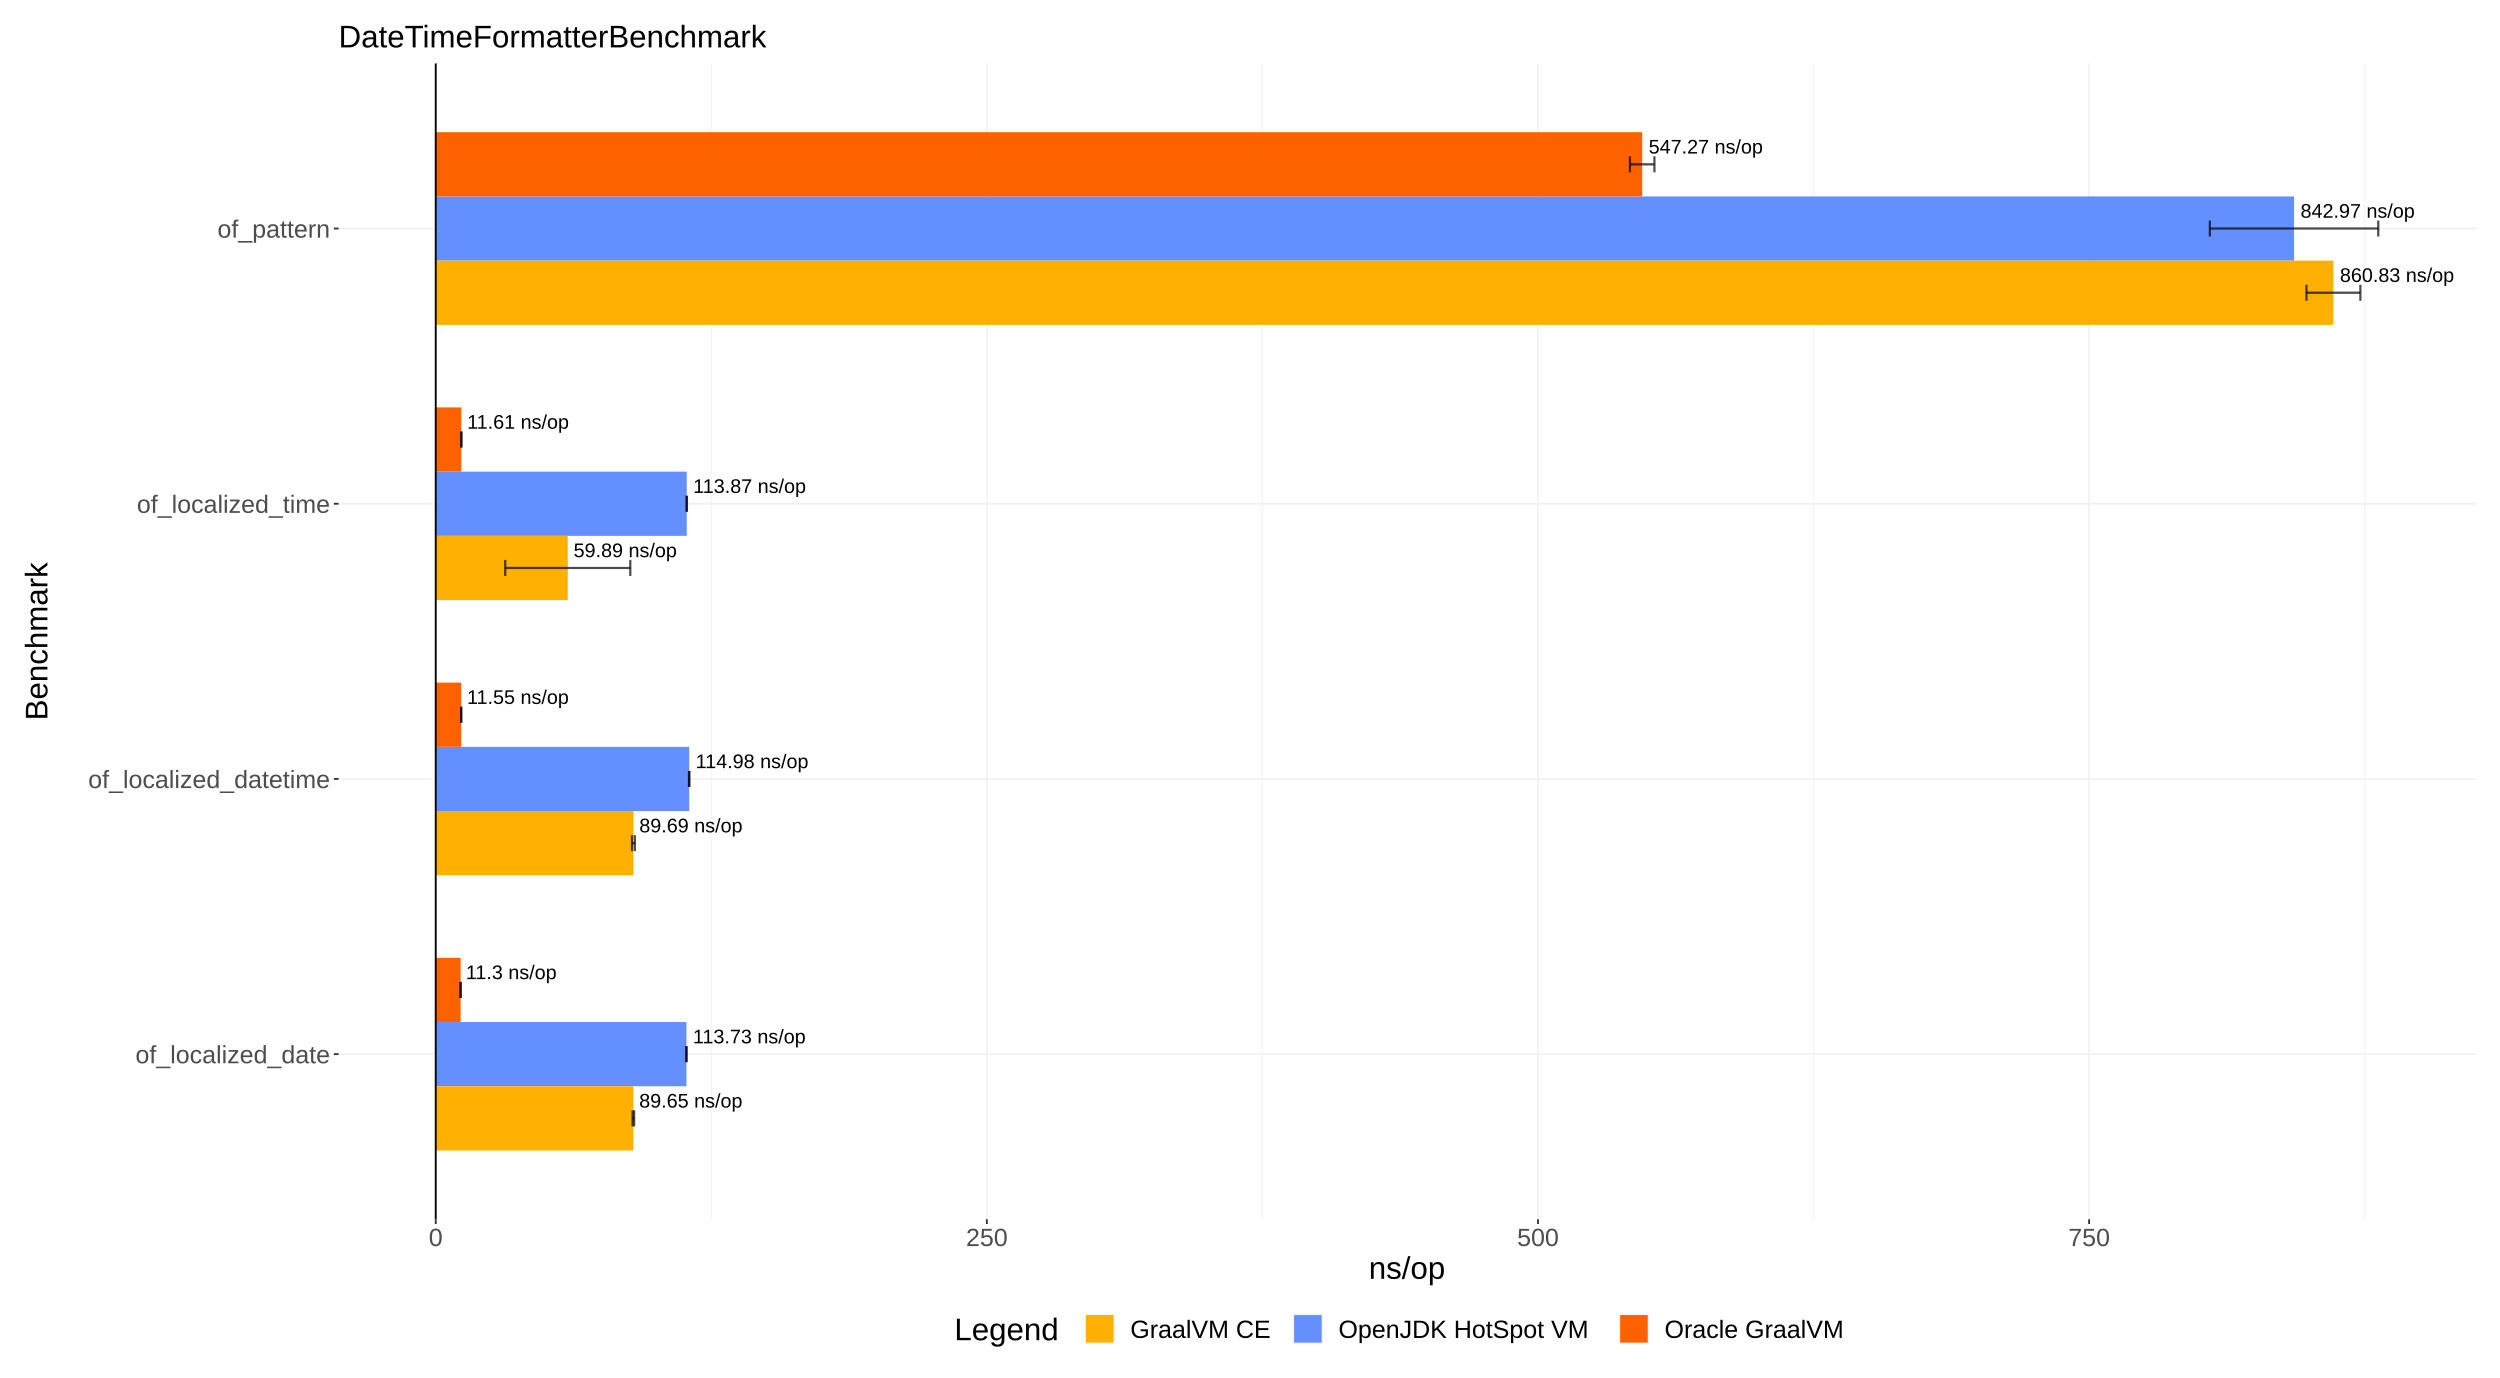
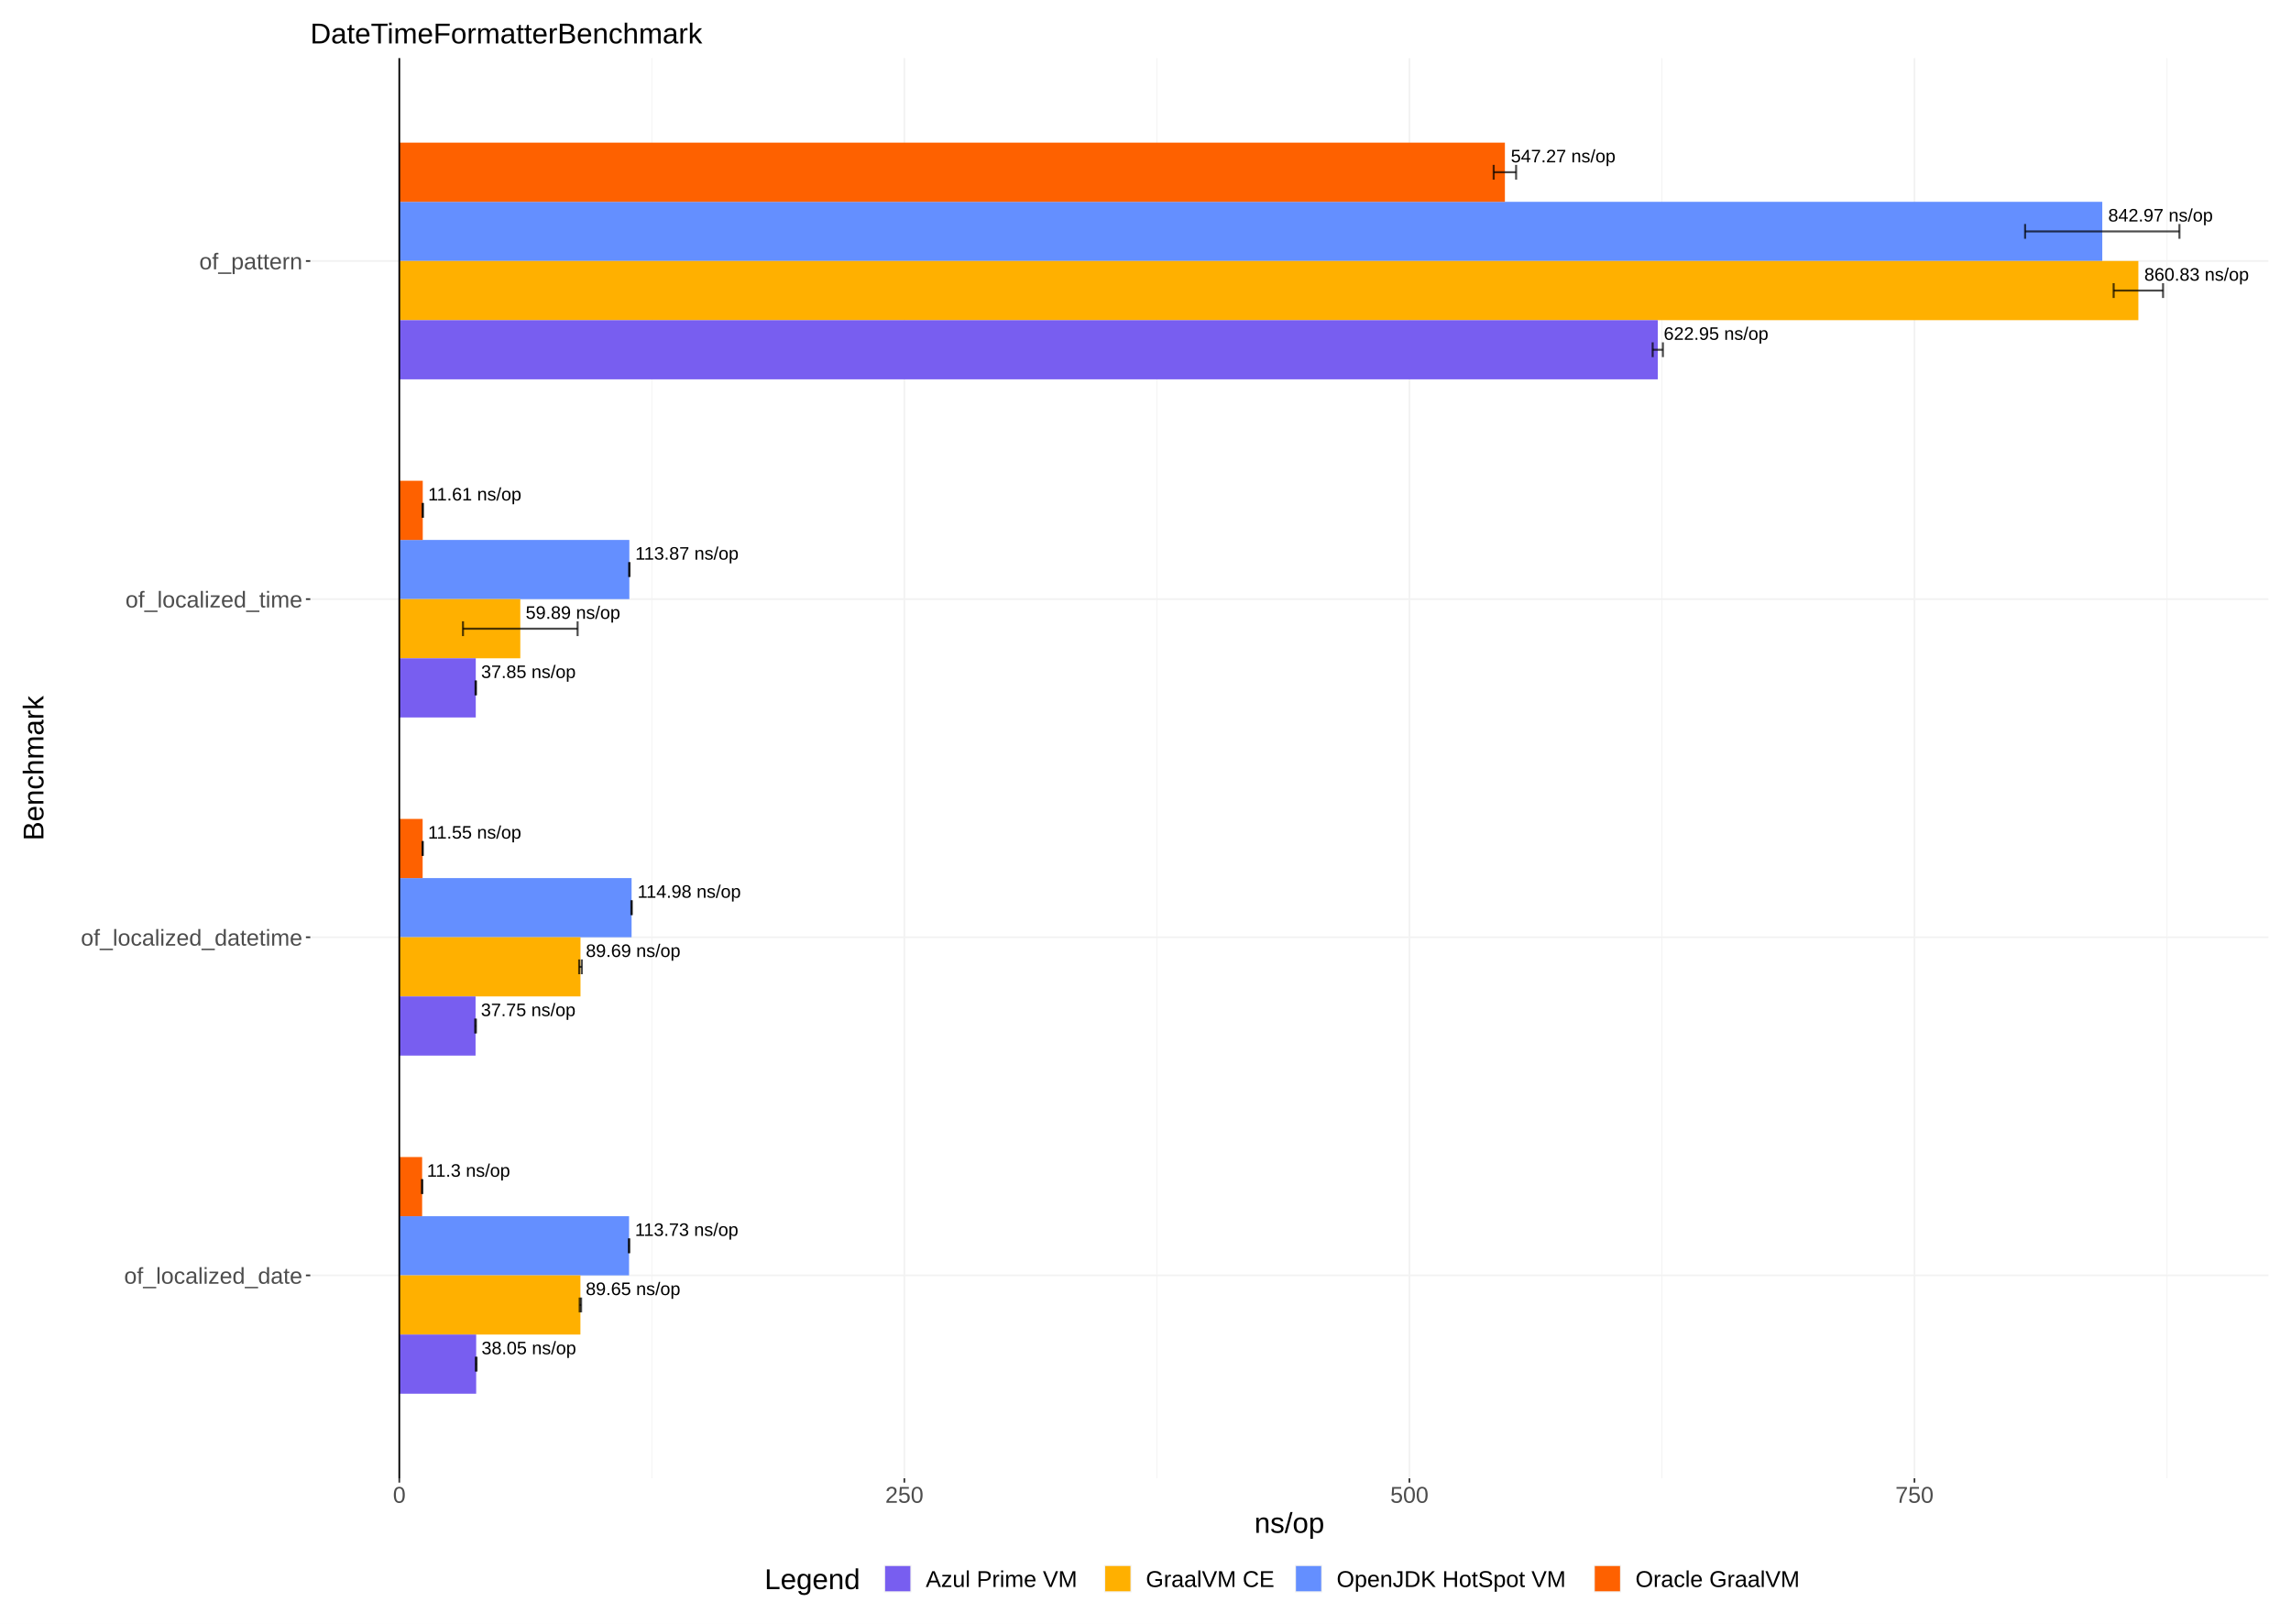
- <svg xmlns="http://www.w3.org/2000/svg" class="svglite" width="1440.00pt" height="793.70pt" viewBox="0 0 1440.00 793.70">
+ <svg xmlns="http://www.w3.org/2000/svg" class="svglite" width="1440.00pt" height="1020.47pt" viewBox="0 0 1440.00 1020.47">
  <defs>
    <style type="text/css">
    .svglite line, .svglite polyline, .svglite polygon, .svglite path, .svglite rect, .svglite circle {
      fill: none;
      stroke: #000000;
      stroke-linecap: round;
      stroke-linejoin: round;
      stroke-miterlimit: 10.00;
    }
    .svglite text {
      white-space: pre;
    }
  </style>
  </defs>
  <rect width="100%" height="100%" style="stroke: none; fill: #FFFFFF;" />
  <defs>
-     <clipPath id="cpMC4wMHwxNDQwLjAwfDAuMDB8NzkzLjcw">
-       <rect x="0.00" y="0.00" width="1440.00" height="793.70" />
+     <clipPath id="cpMC4wMHwxNDQwLjAwfDAuMDB8MTAyMC40Nw==">
+       <rect x="0.00" y="0.00" width="1440.00" height="1020.47" />
    </clipPath>
  </defs>
-   <g clip-path="url(#cpMC4wMHwxNDQwLjAwfDAuMDB8NzkzLjcw)">
-     <rect x="-0" y="0.00" width="1440.00" height="793.70" style="stroke-width: 1.07; stroke: #FFFFFF; fill: #FFFFFF;" />
-     <rect x="195.03" y="36.52" width="1230.79" height="665.78" style="stroke-width: 1.07; stroke: none;" />
-     <polyline points="409.70,702.30 409.70,36.52 " style="stroke-width: 0.53; stroke: #F2F2F2; stroke-linecap: butt;" />
-     <polyline points="727.15,702.30 727.15,36.52 " style="stroke-width: 0.53; stroke: #F2F2F2; stroke-linecap: butt;" />
-     <polyline points="1044.60,702.30 1044.60,36.52 " style="stroke-width: 0.53; stroke: #F2F2F2; stroke-linecap: butt;" />
-     <polyline points="1362.05,702.30 1362.05,36.52 " style="stroke-width: 0.53; stroke: #F2F2F2; stroke-linecap: butt;" />
-     <polyline points="195.03,607.19 1425.83,607.19 " style="stroke-width: 1.07; stroke: #F2F2F2; stroke-linecap: butt;" />
-     <polyline points="195.03,448.67 1425.83,448.67 " style="stroke-width: 1.07; stroke: #F2F2F2; stroke-linecap: butt;" />
-     <polyline points="195.03,290.15 1425.83,290.15 " style="stroke-width: 1.07; stroke: #F2F2F2; stroke-linecap: butt;" />
-     <polyline points="195.03,131.63 1425.83,131.63 " style="stroke-width: 1.07; stroke: #F2F2F2; stroke-linecap: butt;" />
-     <polyline points="250.98,702.30 250.98,36.52 " style="stroke-width: 1.07; stroke: #F2F2F2; stroke-linecap: butt;" />
-     <polyline points="568.43,702.30 568.43,36.52 " style="stroke-width: 1.07; stroke: #F2F2F2; stroke-linecap: butt;" />
-     <polyline points="885.88,702.30 885.88,36.52 " style="stroke-width: 1.07; stroke: #F2F2F2; stroke-linecap: butt;" />
-     <polyline points="1203.33,702.30 1203.33,36.52 " style="stroke-width: 1.07; stroke: #F2F2F2; stroke-linecap: butt;" />
-     <rect x="250.98" y="588.70" width="144.41" height="36.99" style="stroke-width: 1.07; stroke: none; stroke-linecap: butt; stroke-linejoin: miter; fill: #648FFF;" />
-     <rect x="250.98" y="430.18" width="146.00" height="36.99" style="stroke-width: 1.07; stroke: none; stroke-linecap: butt; stroke-linejoin: miter; fill: #648FFF;" />
-     <rect x="250.98" y="271.66" width="144.59" height="36.99" style="stroke-width: 1.07; stroke: none; stroke-linecap: butt; stroke-linejoin: miter; fill: #648FFF;" />
-     <rect x="250.98" y="113.14" width="1070.40" height="36.99" style="stroke-width: 1.07; stroke: none; stroke-linecap: butt; stroke-linejoin: miter; fill: #648FFF;" />
-     <rect x="250.98" y="625.69" width="113.84" height="36.99" style="stroke-width: 1.07; stroke: none; stroke-linecap: butt; stroke-linejoin: miter; fill: #FFB000;" />
-     <rect x="250.98" y="467.17" width="113.89" height="36.99" style="stroke-width: 1.07; stroke: none; stroke-linecap: butt; stroke-linejoin: miter; fill: #FFB000;" />
-     <rect x="250.98" y="308.65" width="76.05" height="36.99" style="stroke-width: 1.07; stroke: none; stroke-linecap: butt; stroke-linejoin: miter; fill: #FFB000;" />
-     <rect x="250.98" y="150.13" width="1093.08" height="36.99" style="stroke-width: 1.07; stroke: none; stroke-linecap: butt; stroke-linejoin: miter; fill: #FFB000;" />
-     <rect x="250.98" y="551.71" width="14.35" height="36.99" style="stroke-width: 1.07; stroke: none; stroke-linecap: butt; stroke-linejoin: miter; fill: #FE6100;" />
-     <rect x="250.98" y="393.19" width="14.67" height="36.99" style="stroke-width: 1.07; stroke: none; stroke-linecap: butt; stroke-linejoin: miter; fill: #FE6100;" />
-     <rect x="250.98" y="234.67" width="14.74" height="36.99" style="stroke-width: 1.07; stroke: none; stroke-linecap: butt; stroke-linejoin: miter; fill: #FE6100;" />
-     <rect x="250.98" y="76.15" width="694.92" height="36.99" style="stroke-width: 1.07; stroke: none; stroke-linecap: butt; stroke-linejoin: miter; fill: #FE6100;" />
-     <text x="399.12" y="600.97" style="font-size: 11.38px; font-family: &quot;Liberation Sans&quot;;" textLength="74.56px" lengthAdjust="spacingAndGlyphs">113.73 ns/op</text>
-     <text x="400.71" y="442.45" style="font-size: 11.38px; font-family: &quot;Liberation Sans&quot;;" textLength="74.56px" lengthAdjust="spacingAndGlyphs">114.98 ns/op</text>
-     <text x="399.30" y="283.93" style="font-size: 11.38px; font-family: &quot;Liberation Sans&quot;;" textLength="74.56px" lengthAdjust="spacingAndGlyphs">113.87 ns/op</text>
-     <text x="1325.11" y="125.41" style="font-size: 11.38px; font-family: &quot;Liberation Sans&quot;;" textLength="74.56px" lengthAdjust="spacingAndGlyphs">842.97 ns/op</text>
-     <text x="368.18" y="637.96" style="font-size: 11.38px; font-family: &quot;Liberation Sans&quot;;" textLength="67.32px" lengthAdjust="spacingAndGlyphs">89.65 ns/op</text>
-     <text x="368.23" y="479.44" style="font-size: 11.38px; font-family: &quot;Liberation Sans&quot;;" textLength="67.32px" lengthAdjust="spacingAndGlyphs">89.69 ns/op</text>
-     <text x="330.39" y="320.92" style="font-size: 11.38px; font-family: &quot;Liberation Sans&quot;;" textLength="67.32px" lengthAdjust="spacingAndGlyphs">59.89 ns/op</text>
-     <text x="1347.78" y="162.40" style="font-size: 11.38px; font-family: &quot;Liberation Sans&quot;;" textLength="74.56px" lengthAdjust="spacingAndGlyphs">860.83 ns/op</text>
-     <text x="268.33" y="563.98" style="font-size: 11.38px; font-family: &quot;Liberation Sans&quot;;" textLength="60.08px" lengthAdjust="spacingAndGlyphs">11.3 ns/op</text>
-     <text x="269.01" y="405.46" style="font-size: 11.38px; font-family: &quot;Liberation Sans&quot;;" textLength="67.32px" lengthAdjust="spacingAndGlyphs">11.55 ns/op</text>
-     <text x="269.09" y="246.94" style="font-size: 11.38px; font-family: &quot;Liberation Sans&quot;;" textLength="67.32px" lengthAdjust="spacingAndGlyphs">11.61 ns/op</text>
-     <text x="949.63" y="88.43" style="font-size: 11.38px; font-family: &quot;Liberation Sans&quot;;" textLength="74.56px" lengthAdjust="spacingAndGlyphs">547.27 ns/op</text>
-     <polyline points="395.53,611.82 395.53,602.57 " style="stroke-width: 1.28; stroke: #000000; stroke-opacity: 0.70; stroke-linecap: butt;" />
-     <polyline points="395.53,607.19 395.25,607.19 " style="stroke-width: 1.28; stroke: #000000; stroke-opacity: 0.70; stroke-linecap: butt;" />
-     <polyline points="395.25,611.82 395.25,602.57 " style="stroke-width: 1.28; stroke: #000000; stroke-opacity: 0.70; stroke-linecap: butt;" />
-     <polyline points="397.11,453.30 397.11,444.05 " style="stroke-width: 1.28; stroke: #000000; stroke-opacity: 0.70; stroke-linecap: butt;" />
-     <polyline points="397.11,448.67 396.85,448.67 " style="stroke-width: 1.28; stroke: #000000; stroke-opacity: 0.70; stroke-linecap: butt;" />
-     <polyline points="396.85,453.30 396.85,444.05 " style="stroke-width: 1.28; stroke: #000000; stroke-opacity: 0.70; stroke-linecap: butt;" />
-     <polyline points="395.67,294.78 395.67,285.53 " style="stroke-width: 1.28; stroke: #000000; stroke-opacity: 0.70; stroke-linecap: butt;" />
-     <polyline points="395.67,290.15 395.47,290.15 " style="stroke-width: 1.28; stroke: #000000; stroke-opacity: 0.70; stroke-linecap: butt;" />
-     <polyline points="395.47,294.78 395.47,285.53 " style="stroke-width: 1.28; stroke: #000000; stroke-opacity: 0.70; stroke-linecap: butt;" />
-     <polyline points="1369.88,136.26 1369.88,127.01 " style="stroke-width: 1.28; stroke: #000000; stroke-opacity: 0.70; stroke-linecap: butt;" />
-     <polyline points="1369.88,131.63 1272.87,131.63 " style="stroke-width: 1.28; stroke: #000000; stroke-opacity: 0.70; stroke-linecap: butt;" />
-     <polyline points="1272.87,136.26 1272.87,127.01 " style="stroke-width: 1.28; stroke: #000000; stroke-opacity: 0.70; stroke-linecap: butt;" />
-     <polyline points="365.27,648.80 365.27,639.56 " style="stroke-width: 1.28; stroke: #000000; stroke-opacity: 0.70; stroke-linecap: butt;" />
-     <polyline points="365.27,644.18 364.36,644.18 " style="stroke-width: 1.28; stroke: #000000; stroke-opacity: 0.70; stroke-linecap: butt;" />
-     <polyline points="364.36,648.80 364.36,639.56 " style="stroke-width: 1.28; stroke: #000000; stroke-opacity: 0.70; stroke-linecap: butt;" />
-     <polyline points="365.69,490.28 365.69,481.04 " style="stroke-width: 1.28; stroke: #000000; stroke-opacity: 0.70; stroke-linecap: butt;" />
-     <polyline points="365.69,485.66 364.04,485.66 " style="stroke-width: 1.28; stroke: #000000; stroke-opacity: 0.70; stroke-linecap: butt;" />
-     <polyline points="364.04,490.28 364.04,481.04 " style="stroke-width: 1.28; stroke: #000000; stroke-opacity: 0.70; stroke-linecap: butt;" />
-     <polyline points="363.05,331.76 363.05,322.52 " style="stroke-width: 1.28; stroke: #000000; stroke-opacity: 0.70; stroke-linecap: butt;" />
-     <polyline points="363.05,327.14 291.01,327.14 " style="stroke-width: 1.28; stroke: #000000; stroke-opacity: 0.70; stroke-linecap: butt;" />
-     <polyline points="291.01,331.76 291.01,322.52 " style="stroke-width: 1.28; stroke: #000000; stroke-opacity: 0.70; stroke-linecap: butt;" />
-     <polyline points="1359.58,173.25 1359.58,164.00 " style="stroke-width: 1.28; stroke: #000000; stroke-opacity: 0.70; stroke-linecap: butt;" />
-     <polyline points="1359.58,168.62 1328.53,168.62 " style="stroke-width: 1.28; stroke: #000000; stroke-opacity: 0.70; stroke-linecap: butt;" />
-     <polyline points="1328.53,173.25 1328.53,164.00 " style="stroke-width: 1.28; stroke: #000000; stroke-opacity: 0.70; stroke-linecap: butt;" />
-     <polyline points="265.37,574.83 265.37,565.58 " style="stroke-width: 1.28; stroke: #000000; stroke-opacity: 0.70; stroke-linecap: butt;" />
-     <polyline points="265.37,570.20 265.28,570.20 " style="stroke-width: 1.28; stroke: #000000; stroke-opacity: 0.70; stroke-linecap: butt;" />
-     <polyline points="265.28,574.83 265.28,565.58 " style="stroke-width: 1.28; stroke: #000000; stroke-opacity: 0.70; stroke-linecap: butt;" />
-     <polyline points="265.68,416.31 265.68,407.06 " style="stroke-width: 1.28; stroke: #000000; stroke-opacity: 0.70; stroke-linecap: butt;" />
-     <polyline points="265.68,411.68 265.61,411.68 " style="stroke-width: 1.28; stroke: #000000; stroke-opacity: 0.70; stroke-linecap: butt;" />
-     <polyline points="265.61,416.31 265.61,407.06 " style="stroke-width: 1.28; stroke: #000000; stroke-opacity: 0.70; stroke-linecap: butt;" />
-     <polyline points="265.82,257.79 265.82,248.54 " style="stroke-width: 1.28; stroke: #000000; stroke-opacity: 0.70; stroke-linecap: butt;" />
-     <polyline points="265.82,253.17 265.62,253.17 " style="stroke-width: 1.28; stroke: #000000; stroke-opacity: 0.70; stroke-linecap: butt;" />
-     <polyline points="265.62,257.79 265.62,248.54 " style="stroke-width: 1.28; stroke: #000000; stroke-opacity: 0.70; stroke-linecap: butt;" />
-     <polyline points="952.95,99.27 952.95,90.02 " style="stroke-width: 1.28; stroke: #000000; stroke-opacity: 0.70; stroke-linecap: butt;" />
-     <polyline points="952.95,94.65 938.85,94.65 " style="stroke-width: 1.28; stroke: #000000; stroke-opacity: 0.70; stroke-linecap: butt;" />
-     <polyline points="938.85,99.27 938.85,90.02 " style="stroke-width: 1.28; stroke: #000000; stroke-opacity: 0.70; stroke-linecap: butt;" />
-     <line x1="250.98" y1="702.30" x2="250.98" y2="36.52" style="stroke-width: 1.07; stroke-linecap: butt;" />
-     <text x="190.10" y="612.44" text-anchor="end" style="font-size: 14.40px;fill: #4D4D4D; font-family: &quot;Liberation Sans&quot;;" textLength="123.80px" lengthAdjust="spacingAndGlyphs">of_localized_date</text>
-     <text x="190.10" y="453.92" text-anchor="end" style="font-size: 14.40px;fill: #4D4D4D; font-family: &quot;Liberation Sans&quot;;" textLength="156.32px" lengthAdjust="spacingAndGlyphs">of_localized_datetime</text>
-     <text x="190.10" y="295.40" text-anchor="end" style="font-size: 14.40px;fill: #4D4D4D; font-family: &quot;Liberation Sans&quot;;" textLength="123.86px" lengthAdjust="spacingAndGlyphs">of_localized_time</text>
-     <text x="190.10" y="136.88" text-anchor="end" style="font-size: 14.40px;fill: #4D4D4D; font-family: &quot;Liberation Sans&quot;;" textLength="73.97px" lengthAdjust="spacingAndGlyphs">of_pattern</text>
-     <polyline points="192.29,607.19 195.03,607.19 " style="stroke-width: 1.07; stroke: #333333; stroke-linecap: butt;" />
-     <polyline points="192.29,448.67 195.03,448.67 " style="stroke-width: 1.07; stroke: #333333; stroke-linecap: butt;" />
-     <polyline points="192.29,290.15 195.03,290.15 " style="stroke-width: 1.07; stroke: #333333; stroke-linecap: butt;" />
-     <polyline points="192.29,131.63 195.03,131.63 " style="stroke-width: 1.07; stroke: #333333; stroke-linecap: butt;" />
-     <polyline points="250.98,705.04 250.98,702.30 " style="stroke-width: 1.07; stroke: #333333; stroke-linecap: butt;" />
-     <polyline points="568.43,705.04 568.43,702.30 " style="stroke-width: 1.07; stroke: #333333; stroke-linecap: butt;" />
-     <polyline points="885.88,705.04 885.88,702.30 " style="stroke-width: 1.07; stroke: #333333; stroke-linecap: butt;" />
-     <polyline points="1203.33,705.04 1203.33,702.30 " style="stroke-width: 1.07; stroke: #333333; stroke-linecap: butt;" />
-     <text x="250.98" y="717.73" text-anchor="middle" style="font-size: 14.40px;fill: #4D4D4D; font-family: &quot;Liberation Sans&quot;;" textLength="9.16px" lengthAdjust="spacingAndGlyphs">0</text>
-     <text x="568.43" y="717.73" text-anchor="middle" style="font-size: 14.40px;fill: #4D4D4D; font-family: &quot;Liberation Sans&quot;;" textLength="27.48px" lengthAdjust="spacingAndGlyphs">250</text>
-     <text x="885.88" y="717.73" text-anchor="middle" style="font-size: 14.40px;fill: #4D4D4D; font-family: &quot;Liberation Sans&quot;;" textLength="27.48px" lengthAdjust="spacingAndGlyphs">500</text>
-     <text x="1203.33" y="717.73" text-anchor="middle" style="font-size: 14.40px;fill: #4D4D4D; font-family: &quot;Liberation Sans&quot;;" textLength="27.48px" lengthAdjust="spacingAndGlyphs">750</text>
-     <text x="810.43" y="736.59" text-anchor="middle" style="font-size: 18.00px; font-family: &quot;Liberation Sans&quot;;" textLength="49.28px" lengthAdjust="spacingAndGlyphs">ns/op</text>
-     <text transform="translate(27.30,369.41) rotate(-90)" text-anchor="middle" style="font-size: 18.00px; font-family: &quot;Liberation Sans&quot;;" textLength="102.52px" lengthAdjust="spacingAndGlyphs">Benchmark</text>
-     <rect x="544.24" y="751.29" width="532.38" height="28.24" style="stroke-width: 1.07; stroke: none; fill: #FFFFFF;" />
-     <text x="549.72" y="771.97" style="font-size: 18.00px; font-family: &quot;Liberation Sans&quot;;" textLength="66.12px" lengthAdjust="spacingAndGlyphs">Legend</text>
-     <rect x="624.80" y="756.77" width="17.28" height="17.28" style="stroke-width: 1.07; stroke: none; fill: #F2F2F2;" />
-     <rect x="625.51" y="757.48" width="15.86" height="15.86" style="stroke-width: 1.07; stroke: none; stroke-linecap: butt; stroke-linejoin: miter; fill: #FFB000;" />
-     <rect x="744.70" y="756.77" width="17.28" height="17.28" style="stroke-width: 1.07; stroke: none; fill: #F2F2F2;" />
-     <rect x="745.41" y="757.48" width="15.86" height="15.86" style="stroke-width: 1.07; stroke: none; stroke-linecap: butt; stroke-linejoin: miter; fill: #648FFF;" />
-     <rect x="932.53" y="756.77" width="17.28" height="17.28" style="stroke-width: 1.07; stroke: none; fill: #F2F2F2;" />
-     <rect x="933.23" y="757.48" width="15.86" height="15.86" style="stroke-width: 1.07; stroke: none; stroke-linecap: butt; stroke-linejoin: miter; fill: #FE6100;" />
-     <text x="651.05" y="770.65" style="font-size: 14.40px; font-family: &quot;Liberation Sans&quot;;" textLength="84.69px" lengthAdjust="spacingAndGlyphs">GraalVM CE</text>
-     <text x="770.95" y="770.65" style="font-size: 14.40px; font-family: &quot;Liberation Sans&quot;;" textLength="152.61px" lengthAdjust="spacingAndGlyphs">OpenJDK HotSpot VM</text>
-     <text x="958.77" y="770.65" style="font-size: 14.40px; font-family: &quot;Liberation Sans&quot;;" textLength="112.37px" lengthAdjust="spacingAndGlyphs">Oracle GraalVM</text>
+   <g clip-path="url(#cpMC4wMHwxNDQwLjAwfDAuMDB8MTAyMC40Nw==)">
+     <rect x="-0" y="0.00" width="1440.00" height="1020.47" style="stroke-width: 1.07; stroke: #FFFFFF; fill: #FFFFFF;" />
+     <rect x="195.03" y="36.52" width="1230.79" height="892.55" style="stroke-width: 1.07; stroke: none;" />
+     <polyline points="409.70,929.07 409.70,36.52 " style="stroke-width: 0.53; stroke: #F2F2F2; stroke-linecap: butt;" />
+     <polyline points="727.15,929.07 727.15,36.52 " style="stroke-width: 0.53; stroke: #F2F2F2; stroke-linecap: butt;" />
+     <polyline points="1044.60,929.07 1044.60,36.52 " style="stroke-width: 0.53; stroke: #F2F2F2; stroke-linecap: butt;" />
+     <polyline points="1362.05,929.07 1362.05,36.52 " style="stroke-width: 0.53; stroke: #F2F2F2; stroke-linecap: butt;" />
+     <polyline points="195.03,801.57 1425.83,801.57 " style="stroke-width: 1.07; stroke: #F2F2F2; stroke-linecap: butt;" />
+     <polyline points="195.03,589.05 1425.83,589.05 " style="stroke-width: 1.07; stroke: #F2F2F2; stroke-linecap: butt;" />
+     <polyline points="195.03,376.54 1425.83,376.54 " style="stroke-width: 1.07; stroke: #F2F2F2; stroke-linecap: butt;" />
+     <polyline points="195.03,164.03 1425.83,164.03 " style="stroke-width: 1.07; stroke: #F2F2F2; stroke-linecap: butt;" />
+     <polyline points="250.98,929.07 250.98,36.52 " style="stroke-width: 1.07; stroke: #F2F2F2; stroke-linecap: butt;" />
+     <polyline points="568.43,929.07 568.43,36.52 " style="stroke-width: 1.07; stroke: #F2F2F2; stroke-linecap: butt;" />
+     <polyline points="885.88,929.07 885.88,36.52 " style="stroke-width: 1.07; stroke: #F2F2F2; stroke-linecap: butt;" />
+     <polyline points="1203.33,929.07 1203.33,36.52 " style="stroke-width: 1.07; stroke: #F2F2F2; stroke-linecap: butt;" />
+     <rect x="250.98" y="764.38" width="144.41" height="37.19" style="stroke-width: 1.07; stroke: none; stroke-linecap: butt; stroke-linejoin: miter; fill: #648FFF;" />
+     <rect x="250.98" y="551.87" width="146.00" height="37.19" style="stroke-width: 1.07; stroke: none; stroke-linecap: butt; stroke-linejoin: miter; fill: #648FFF;" />
+     <rect x="250.98" y="339.35" width="144.59" height="37.19" style="stroke-width: 1.07; stroke: none; stroke-linecap: butt; stroke-linejoin: miter; fill: #648FFF;" />
+     <rect x="250.98" y="126.84" width="1070.40" height="37.19" style="stroke-width: 1.07; stroke: none; stroke-linecap: butt; stroke-linejoin: miter; fill: #648FFF;" />
+     <rect x="250.98" y="801.57" width="113.84" height="37.19" style="stroke-width: 1.07; stroke: none; stroke-linecap: butt; stroke-linejoin: miter; fill: #FFB000;" />
+     <rect x="250.98" y="589.05" width="113.89" height="37.19" style="stroke-width: 1.07; stroke: none; stroke-linecap: butt; stroke-linejoin: miter; fill: #FFB000;" />
+     <rect x="250.98" y="376.54" width="76.05" height="37.19" style="stroke-width: 1.07; stroke: none; stroke-linecap: butt; stroke-linejoin: miter; fill: #FFB000;" />
+     <rect x="250.98" y="164.03" width="1093.08" height="37.19" style="stroke-width: 1.07; stroke: none; stroke-linecap: butt; stroke-linejoin: miter; fill: #FFB000;" />
+     <rect x="250.98" y="727.19" width="14.35" height="37.19" style="stroke-width: 1.07; stroke: none; stroke-linecap: butt; stroke-linejoin: miter; fill: #FE6100;" />
+     <rect x="250.98" y="514.68" width="14.67" height="37.19" style="stroke-width: 1.07; stroke: none; stroke-linecap: butt; stroke-linejoin: miter; fill: #FE6100;" />
+     <rect x="250.98" y="302.16" width="14.74" height="37.19" style="stroke-width: 1.07; stroke: none; stroke-linecap: butt; stroke-linejoin: miter; fill: #FE6100;" />
+     <rect x="250.98" y="89.65" width="694.92" height="37.19" style="stroke-width: 1.07; stroke: none; stroke-linecap: butt; stroke-linejoin: miter; fill: #FE6100;" />
+     <rect x="250.98" y="838.76" width="48.32" height="37.19" style="stroke-width: 1.07; stroke: none; stroke-linecap: butt; stroke-linejoin: miter; fill: #785EF0;" />
+     <rect x="250.98" y="626.24" width="47.93" height="37.19" style="stroke-width: 1.07; stroke: none; stroke-linecap: butt; stroke-linejoin: miter; fill: #785EF0;" />
+     <rect x="250.98" y="413.73" width="48.06" height="37.19" style="stroke-width: 1.07; stroke: none; stroke-linecap: butt; stroke-linejoin: miter; fill: #785EF0;" />
+     <rect x="250.98" y="201.22" width="791.02" height="37.19" style="stroke-width: 1.07; stroke: none; stroke-linecap: butt; stroke-linejoin: miter; fill: #785EF0;" />
+     <text x="399.12" y="776.75" style="font-size: 11.38px; font-family: &quot;Liberation Sans&quot;;" textLength="74.56px" lengthAdjust="spacingAndGlyphs">113.73 ns/op</text>
+     <text x="400.71" y="564.24" style="font-size: 11.38px; font-family: &quot;Liberation Sans&quot;;" textLength="74.56px" lengthAdjust="spacingAndGlyphs">114.98 ns/op</text>
+     <text x="399.30" y="351.73" style="font-size: 11.38px; font-family: &quot;Liberation Sans&quot;;" textLength="74.56px" lengthAdjust="spacingAndGlyphs">113.87 ns/op</text>
+     <text x="1325.11" y="139.21" style="font-size: 11.38px; font-family: &quot;Liberation Sans&quot;;" textLength="74.56px" lengthAdjust="spacingAndGlyphs">842.97 ns/op</text>
+     <text x="368.18" y="813.94" style="font-size: 11.38px; font-family: &quot;Liberation Sans&quot;;" textLength="67.32px" lengthAdjust="spacingAndGlyphs">89.65 ns/op</text>
+     <text x="368.23" y="601.43" style="font-size: 11.38px; font-family: &quot;Liberation Sans&quot;;" textLength="67.32px" lengthAdjust="spacingAndGlyphs">89.69 ns/op</text>
+     <text x="330.39" y="388.92" style="font-size: 11.38px; font-family: &quot;Liberation Sans&quot;;" textLength="67.32px" lengthAdjust="spacingAndGlyphs">59.89 ns/op</text>
+     <text x="1347.78" y="176.40" style="font-size: 11.38px; font-family: &quot;Liberation Sans&quot;;" textLength="74.56px" lengthAdjust="spacingAndGlyphs">860.83 ns/op</text>
+     <text x="268.33" y="739.56" style="font-size: 11.38px; font-family: &quot;Liberation Sans&quot;;" textLength="60.08px" lengthAdjust="spacingAndGlyphs">11.3 ns/op</text>
+     <text x="269.01" y="527.05" style="font-size: 11.38px; font-family: &quot;Liberation Sans&quot;;" textLength="67.32px" lengthAdjust="spacingAndGlyphs">11.55 ns/op</text>
+     <text x="269.09" y="314.54" style="font-size: 11.38px; font-family: &quot;Liberation Sans&quot;;" textLength="67.32px" lengthAdjust="spacingAndGlyphs">11.61 ns/op</text>
+     <text x="949.63" y="102.02" style="font-size: 11.38px; font-family: &quot;Liberation Sans&quot;;" textLength="74.56px" lengthAdjust="spacingAndGlyphs">547.27 ns/op</text>
+     <text x="302.66" y="851.13" style="font-size: 11.38px; font-family: &quot;Liberation Sans&quot;;" textLength="67.32px" lengthAdjust="spacingAndGlyphs">38.05 ns/op</text>
+     <text x="302.28" y="638.62" style="font-size: 11.38px; font-family: &quot;Liberation Sans&quot;;" textLength="67.32px" lengthAdjust="spacingAndGlyphs">37.75 ns/op</text>
+     <text x="302.41" y="426.11" style="font-size: 11.38px; font-family: &quot;Liberation Sans&quot;;" textLength="67.32px" lengthAdjust="spacingAndGlyphs">37.85 ns/op</text>
+     <text x="1045.73" y="213.59" style="font-size: 11.38px; font-family: &quot;Liberation Sans&quot;;" textLength="74.56px" lengthAdjust="spacingAndGlyphs">622.95 ns/op</text>
+     <polyline points="395.53,787.62 395.53,778.32 " style="stroke-width: 1.28; stroke: #000000; stroke-opacity: 0.70; stroke-linecap: butt;" />
+     <polyline points="395.53,782.97 395.25,782.97 " style="stroke-width: 1.28; stroke: #000000; stroke-opacity: 0.70; stroke-linecap: butt;" />
+     <polyline points="395.25,787.62 395.25,778.32 " style="stroke-width: 1.28; stroke: #000000; stroke-opacity: 0.70; stroke-linecap: butt;" />
+     <polyline points="397.11,575.11 397.11,565.81 " style="stroke-width: 1.28; stroke: #000000; stroke-opacity: 0.70; stroke-linecap: butt;" />
+     <polyline points="397.11,570.46 396.85,570.46 " style="stroke-width: 1.28; stroke: #000000; stroke-opacity: 0.70; stroke-linecap: butt;" />
+     <polyline points="396.85,575.11 396.85,565.81 " style="stroke-width: 1.28; stroke: #000000; stroke-opacity: 0.70; stroke-linecap: butt;" />
+     <polyline points="395.67,362.60 395.67,353.30 " style="stroke-width: 1.28; stroke: #000000; stroke-opacity: 0.70; stroke-linecap: butt;" />
+     <polyline points="395.67,357.95 395.47,357.95 " style="stroke-width: 1.28; stroke: #000000; stroke-opacity: 0.70; stroke-linecap: butt;" />
+     <polyline points="395.47,362.60 395.47,353.30 " style="stroke-width: 1.28; stroke: #000000; stroke-opacity: 0.70; stroke-linecap: butt;" />
+     <polyline points="1369.88,150.08 1369.88,140.79 " style="stroke-width: 1.28; stroke: #000000; stroke-opacity: 0.70; stroke-linecap: butt;" />
+     <polyline points="1369.88,145.43 1272.87,145.43 " style="stroke-width: 1.28; stroke: #000000; stroke-opacity: 0.70; stroke-linecap: butt;" />
+     <polyline points="1272.87,150.08 1272.87,140.79 " style="stroke-width: 1.28; stroke: #000000; stroke-opacity: 0.70; stroke-linecap: butt;" />
+     <polyline points="365.27,824.81 365.27,815.51 " style="stroke-width: 1.28; stroke: #000000; stroke-opacity: 0.70; stroke-linecap: butt;" />
+     <polyline points="365.27,820.16 364.36,820.16 " style="stroke-width: 1.28; stroke: #000000; stroke-opacity: 0.70; stroke-linecap: butt;" />
+     <polyline points="364.36,824.81 364.36,815.51 " style="stroke-width: 1.28; stroke: #000000; stroke-opacity: 0.70; stroke-linecap: butt;" />
+     <polyline points="365.69,612.30 365.69,603.00 " style="stroke-width: 1.28; stroke: #000000; stroke-opacity: 0.70; stroke-linecap: butt;" />
+     <polyline points="365.69,607.65 364.04,607.65 " style="stroke-width: 1.28; stroke: #000000; stroke-opacity: 0.70; stroke-linecap: butt;" />
+     <polyline points="364.04,612.30 364.04,603.00 " style="stroke-width: 1.28; stroke: #000000; stroke-opacity: 0.70; stroke-linecap: butt;" />
+     <polyline points="363.05,399.79 363.05,390.49 " style="stroke-width: 1.28; stroke: #000000; stroke-opacity: 0.70; stroke-linecap: butt;" />
+     <polyline points="363.05,395.14 291.01,395.14 " style="stroke-width: 1.28; stroke: #000000; stroke-opacity: 0.70; stroke-linecap: butt;" />
+     <polyline points="291.01,399.79 291.01,390.49 " style="stroke-width: 1.28; stroke: #000000; stroke-opacity: 0.70; stroke-linecap: butt;" />
+     <polyline points="1359.58,187.27 1359.58,177.98 " style="stroke-width: 1.28; stroke: #000000; stroke-opacity: 0.70; stroke-linecap: butt;" />
+     <polyline points="1359.58,182.62 1328.53,182.62 " style="stroke-width: 1.28; stroke: #000000; stroke-opacity: 0.70; stroke-linecap: butt;" />
+     <polyline points="1328.53,187.27 1328.53,177.98 " style="stroke-width: 1.28; stroke: #000000; stroke-opacity: 0.70; stroke-linecap: butt;" />
+     <polyline points="265.37,750.43 265.37,741.13 " style="stroke-width: 1.28; stroke: #000000; stroke-opacity: 0.70; stroke-linecap: butt;" />
+     <polyline points="265.37,745.78 265.28,745.78 " style="stroke-width: 1.28; stroke: #000000; stroke-opacity: 0.70; stroke-linecap: butt;" />
+     <polyline points="265.28,750.43 265.28,741.13 " style="stroke-width: 1.28; stroke: #000000; stroke-opacity: 0.70; stroke-linecap: butt;" />
+     <polyline points="265.68,537.92 265.68,528.62 " style="stroke-width: 1.28; stroke: #000000; stroke-opacity: 0.70; stroke-linecap: butt;" />
+     <polyline points="265.68,533.27 265.61,533.27 " style="stroke-width: 1.28; stroke: #000000; stroke-opacity: 0.70; stroke-linecap: butt;" />
+     <polyline points="265.61,537.92 265.61,528.62 " style="stroke-width: 1.28; stroke: #000000; stroke-opacity: 0.70; stroke-linecap: butt;" />
+     <polyline points="265.82,325.41 265.82,316.11 " style="stroke-width: 1.28; stroke: #000000; stroke-opacity: 0.70; stroke-linecap: butt;" />
+     <polyline points="265.82,320.76 265.62,320.76 " style="stroke-width: 1.28; stroke: #000000; stroke-opacity: 0.70; stroke-linecap: butt;" />
+     <polyline points="265.62,325.41 265.62,316.11 " style="stroke-width: 1.28; stroke: #000000; stroke-opacity: 0.70; stroke-linecap: butt;" />
+     <polyline points="952.95,112.89 952.95,103.60 " style="stroke-width: 1.28; stroke: #000000; stroke-opacity: 0.70; stroke-linecap: butt;" />
+     <polyline points="952.95,108.25 938.85,108.25 " style="stroke-width: 1.28; stroke: #000000; stroke-opacity: 0.70; stroke-linecap: butt;" />
+     <polyline points="938.85,112.89 938.85,103.60 " style="stroke-width: 1.28; stroke: #000000; stroke-opacity: 0.70; stroke-linecap: butt;" />
+     <polyline points="299.55,862.00 299.55,852.70 " style="stroke-width: 1.28; stroke: #000000; stroke-opacity: 0.70; stroke-linecap: butt;" />
+     <polyline points="299.55,857.35 299.04,857.35 " style="stroke-width: 1.28; stroke: #000000; stroke-opacity: 0.70; stroke-linecap: butt;" />
+     <polyline points="299.04,862.00 299.04,852.70 " style="stroke-width: 1.28; stroke: #000000; stroke-opacity: 0.70; stroke-linecap: butt;" />
+     <polyline points="299.15,649.49 299.15,640.19 " style="stroke-width: 1.28; stroke: #000000; stroke-opacity: 0.70; stroke-linecap: butt;" />
+     <polyline points="299.15,644.84 298.67,644.84 " style="stroke-width: 1.28; stroke: #000000; stroke-opacity: 0.70; stroke-linecap: butt;" />
+     <polyline points="298.67,649.49 298.67,640.19 " style="stroke-width: 1.28; stroke: #000000; stroke-opacity: 0.70; stroke-linecap: butt;" />
+     <polyline points="299.19,436.98 299.19,427.68 " style="stroke-width: 1.28; stroke: #000000; stroke-opacity: 0.70; stroke-linecap: butt;" />
+     <polyline points="299.19,432.33 298.89,432.33 " style="stroke-width: 1.28; stroke: #000000; stroke-opacity: 0.70; stroke-linecap: butt;" />
+     <polyline points="298.89,436.98 298.89,427.68 " style="stroke-width: 1.28; stroke: #000000; stroke-opacity: 0.70; stroke-linecap: butt;" />
+     <polyline points="1045.21,224.46 1045.21,215.17 " style="stroke-width: 1.28; stroke: #000000; stroke-opacity: 0.70; stroke-linecap: butt;" />
+     <polyline points="1045.21,219.81 1038.78,219.81 " style="stroke-width: 1.28; stroke: #000000; stroke-opacity: 0.70; stroke-linecap: butt;" />
+     <polyline points="1038.78,224.46 1038.78,215.17 " style="stroke-width: 1.28; stroke: #000000; stroke-opacity: 0.70; stroke-linecap: butt;" />
+     <line x1="250.98" y1="929.07" x2="250.98" y2="36.52" style="stroke-width: 1.07; stroke-linecap: butt;" />
+     <text x="190.10" y="806.81" text-anchor="end" style="font-size: 14.40px;fill: #4D4D4D; font-family: &quot;Liberation Sans&quot;;" textLength="123.80px" lengthAdjust="spacingAndGlyphs">of_localized_date</text>
+     <text x="190.10" y="594.30" text-anchor="end" style="font-size: 14.40px;fill: #4D4D4D; font-family: &quot;Liberation Sans&quot;;" textLength="156.32px" lengthAdjust="spacingAndGlyphs">of_localized_datetime</text>
+     <text x="190.10" y="381.79" text-anchor="end" style="font-size: 14.40px;fill: #4D4D4D; font-family: &quot;Liberation Sans&quot;;" textLength="123.86px" lengthAdjust="spacingAndGlyphs">of_localized_time</text>
+     <text x="190.10" y="169.28" text-anchor="end" style="font-size: 14.40px;fill: #4D4D4D; font-family: &quot;Liberation Sans&quot;;" textLength="73.97px" lengthAdjust="spacingAndGlyphs">of_pattern</text>
+     <polyline points="192.29,801.57 195.03,801.57 " style="stroke-width: 1.07; stroke: #333333; stroke-linecap: butt;" />
+     <polyline points="192.29,589.05 195.03,589.05 " style="stroke-width: 1.07; stroke: #333333; stroke-linecap: butt;" />
+     <polyline points="192.29,376.54 195.03,376.54 " style="stroke-width: 1.07; stroke: #333333; stroke-linecap: butt;" />
+     <polyline points="192.29,164.03 195.03,164.03 " style="stroke-width: 1.07; stroke: #333333; stroke-linecap: butt;" />
+     <polyline points="250.98,931.81 250.98,929.07 " style="stroke-width: 1.07; stroke: #333333; stroke-linecap: butt;" />
+     <polyline points="568.43,931.81 568.43,929.07 " style="stroke-width: 1.07; stroke: #333333; stroke-linecap: butt;" />
+     <polyline points="885.88,931.81 885.88,929.07 " style="stroke-width: 1.07; stroke: #333333; stroke-linecap: butt;" />
+     <polyline points="1203.33,931.81 1203.33,929.07 " style="stroke-width: 1.07; stroke: #333333; stroke-linecap: butt;" />
+     <text x="250.98" y="944.50" text-anchor="middle" style="font-size: 14.40px;fill: #4D4D4D; font-family: &quot;Liberation Sans&quot;;" textLength="9.16px" lengthAdjust="spacingAndGlyphs">0</text>
+     <text x="568.43" y="944.50" text-anchor="middle" style="font-size: 14.40px;fill: #4D4D4D; font-family: &quot;Liberation Sans&quot;;" textLength="27.48px" lengthAdjust="spacingAndGlyphs">250</text>
+     <text x="885.88" y="944.50" text-anchor="middle" style="font-size: 14.40px;fill: #4D4D4D; font-family: &quot;Liberation Sans&quot;;" textLength="27.48px" lengthAdjust="spacingAndGlyphs">500</text>
+     <text x="1203.33" y="944.50" text-anchor="middle" style="font-size: 14.40px;fill: #4D4D4D; font-family: &quot;Liberation Sans&quot;;" textLength="27.48px" lengthAdjust="spacingAndGlyphs">750</text>
+     <text x="810.43" y="963.36" text-anchor="middle" style="font-size: 18.00px; font-family: &quot;Liberation Sans&quot;;" textLength="49.28px" lengthAdjust="spacingAndGlyphs">ns/op</text>
+     <text transform="translate(27.30,482.80) rotate(-90)" text-anchor="middle" style="font-size: 18.00px; font-family: &quot;Liberation Sans&quot;;" textLength="102.52px" lengthAdjust="spacingAndGlyphs">Benchmark</text>
+     <rect x="475.07" y="978.06" width="670.73" height="28.24" style="stroke-width: 1.07; stroke: none; fill: #FFFFFF;" />
+     <text x="480.55" y="998.74" style="font-size: 18.00px; font-family: &quot;Liberation Sans&quot;;" textLength="66.12px" lengthAdjust="spacingAndGlyphs">Legend</text>
+     <rect x="555.63" y="983.54" width="17.28" height="17.28" style="stroke-width: 1.07; stroke: none; fill: #F2F2F2;" />
+     <rect x="556.34" y="984.25" width="15.86" height="15.86" style="stroke-width: 1.07; stroke: none; stroke-linecap: butt; stroke-linejoin: miter; fill: #785EF0;" />
+     <rect x="693.97" y="983.54" width="17.28" height="17.28" style="stroke-width: 1.07; stroke: none; fill: #F2F2F2;" />
+     <rect x="694.68" y="984.25" width="15.86" height="15.86" style="stroke-width: 1.07; stroke: none; stroke-linecap: butt; stroke-linejoin: miter; fill: #FFB000;" />
+     <rect x="813.87" y="983.54" width="17.28" height="17.28" style="stroke-width: 1.07; stroke: none; fill: #F2F2F2;" />
+     <rect x="814.58" y="984.25" width="15.86" height="15.86" style="stroke-width: 1.07; stroke: none; stroke-linecap: butt; stroke-linejoin: miter; fill: #648FFF;" />
+     <rect x="1001.70" y="983.54" width="17.28" height="17.28" style="stroke-width: 1.07; stroke: none; fill: #F2F2F2;" />
+     <rect x="1002.41" y="984.25" width="15.86" height="15.86" style="stroke-width: 1.07; stroke: none; stroke-linecap: butt; stroke-linejoin: miter; fill: #FE6100;" />
+     <text x="581.88" y="997.42" style="font-size: 14.40px; font-family: &quot;Liberation Sans&quot;;" textLength="103.13px" lengthAdjust="spacingAndGlyphs">Azul Prime VM</text>
+     <text x="720.22" y="997.42" style="font-size: 14.40px; font-family: &quot;Liberation Sans&quot;;" textLength="84.69px" lengthAdjust="spacingAndGlyphs">GraalVM CE</text>
+     <text x="840.12" y="997.42" style="font-size: 14.40px; font-family: &quot;Liberation Sans&quot;;" textLength="152.61px" lengthAdjust="spacingAndGlyphs">OpenJDK HotSpot VM</text>
+     <text x="1027.94" y="997.42" style="font-size: 14.40px; font-family: &quot;Liberation Sans&quot;;" textLength="112.37px" lengthAdjust="spacingAndGlyphs">Oracle GraalVM</text>
    <text x="195.03" y="27.30" style="font-size: 18.00px; font-family: &quot;Liberation Sans&quot;;" textLength="278.55px" lengthAdjust="spacingAndGlyphs">DateTimeFormatterBenchmark</text>
  </g>
</svg>
